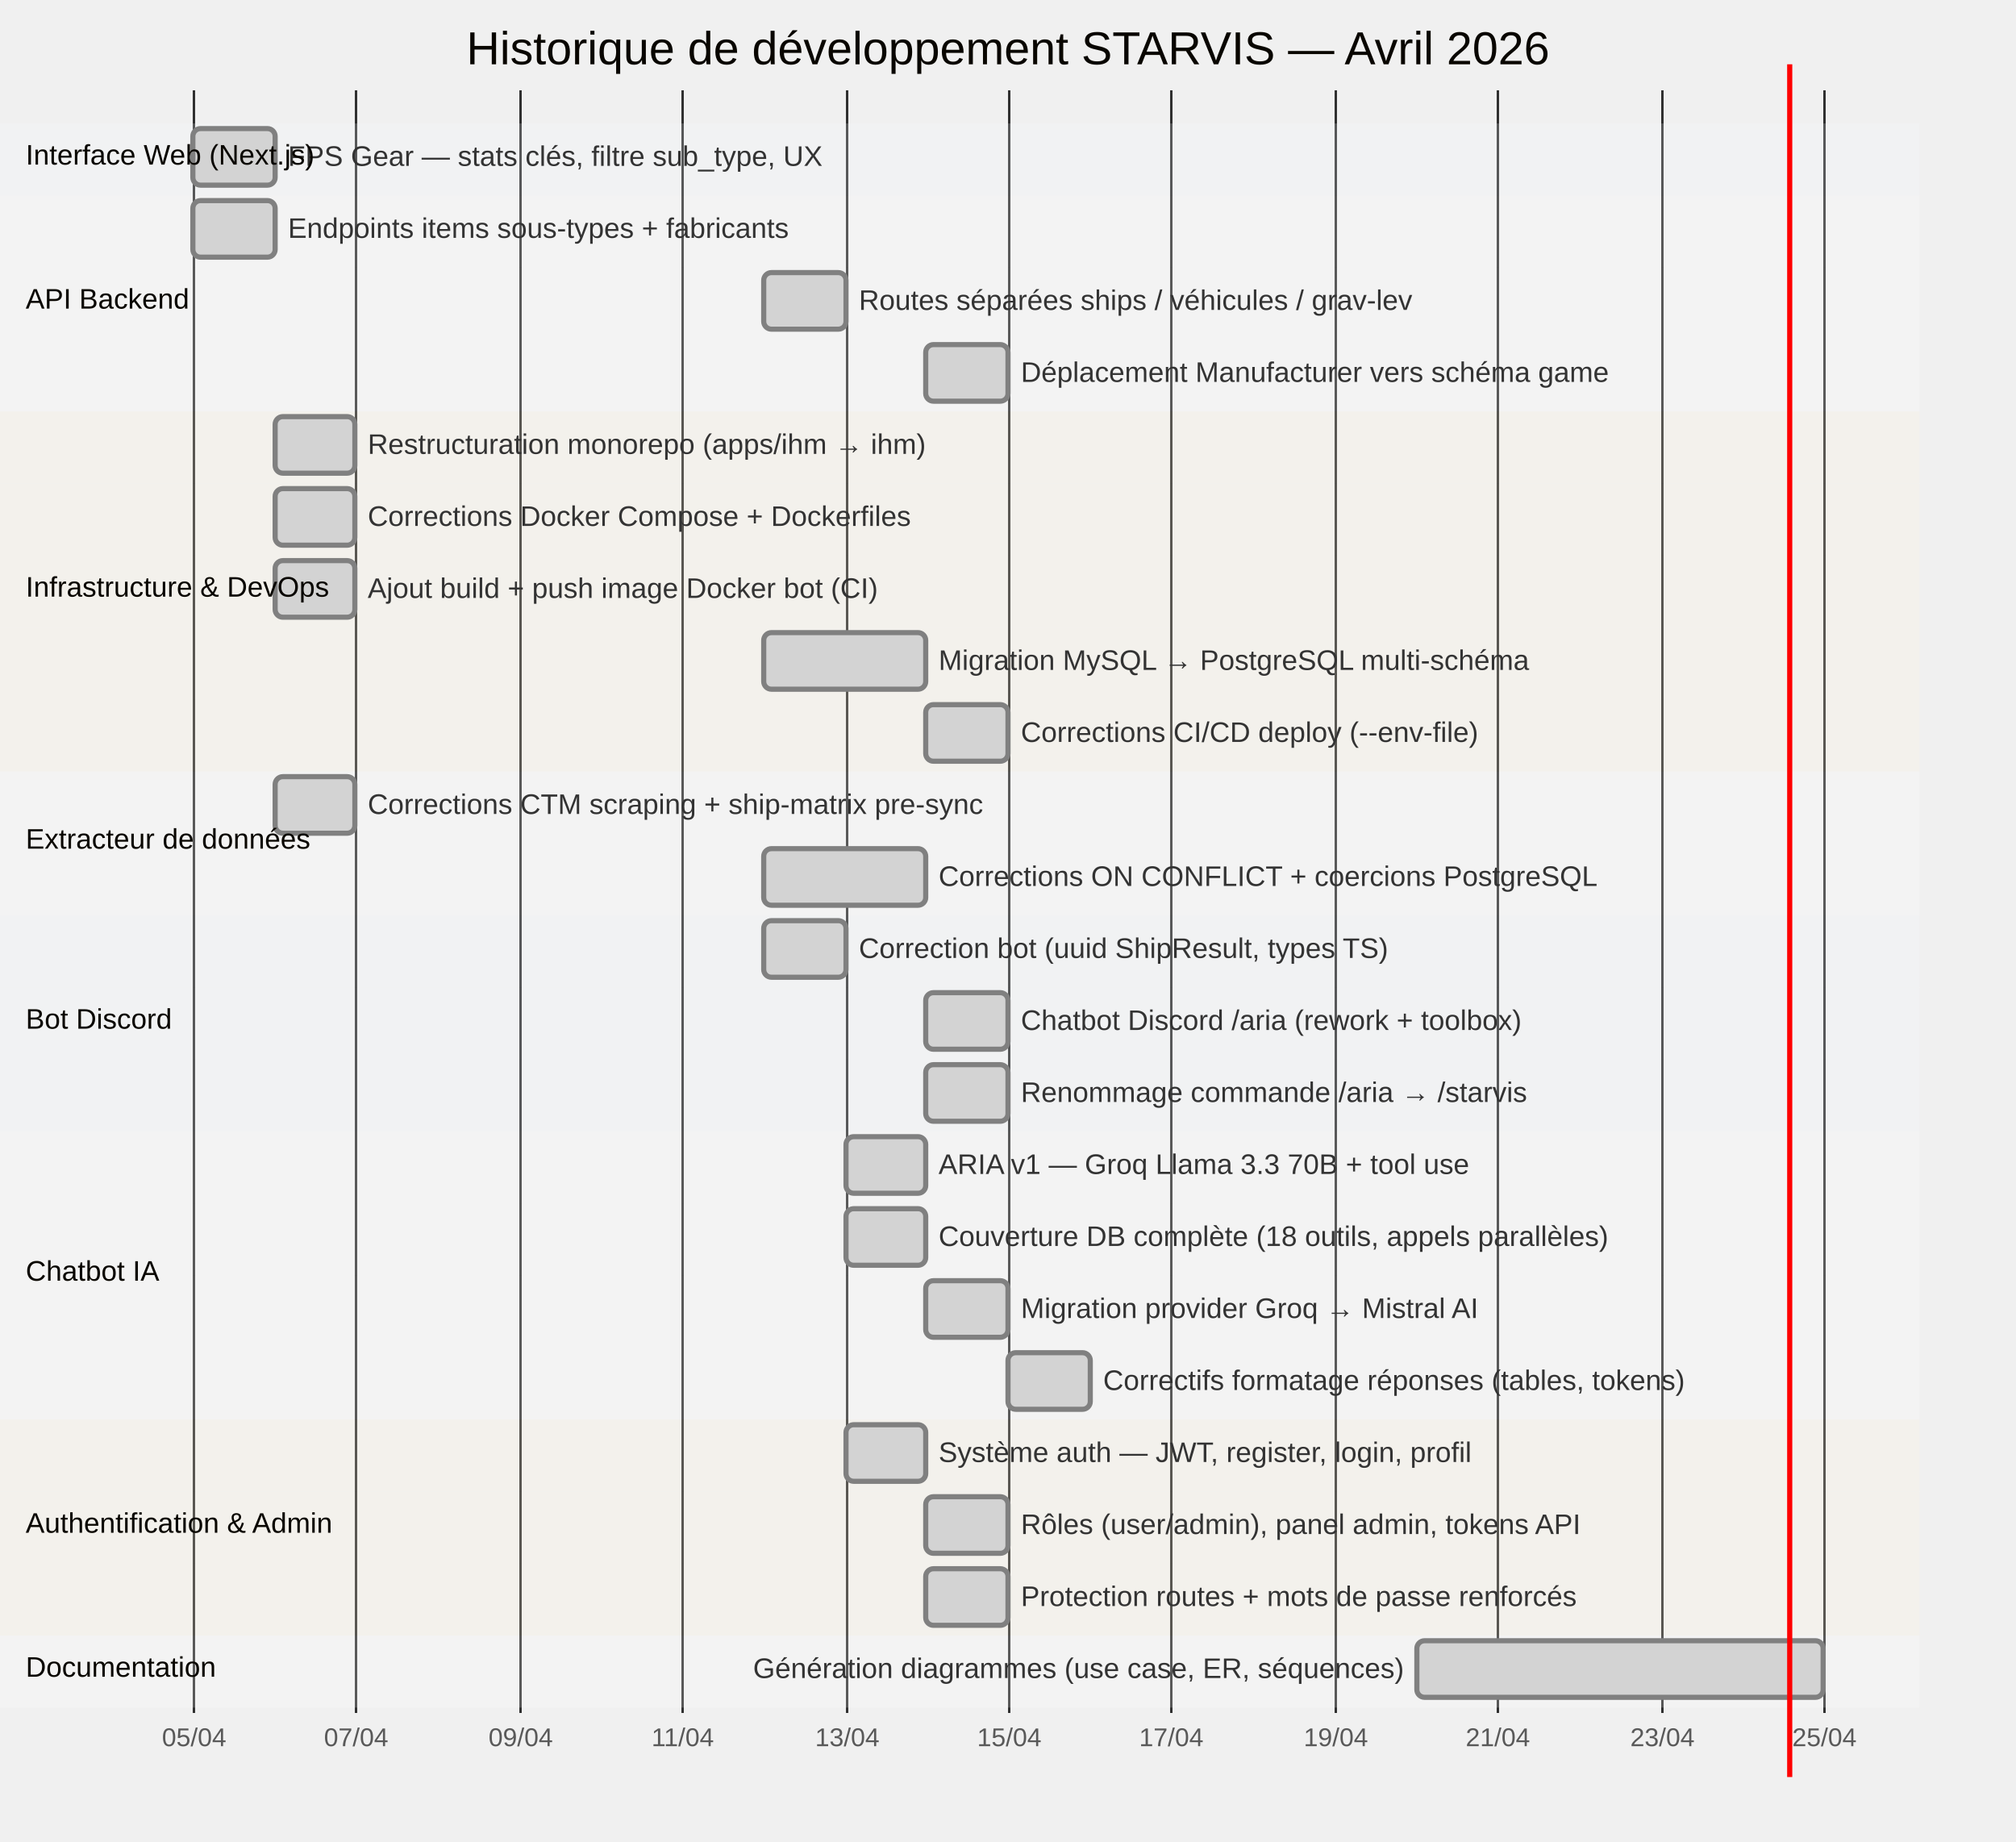
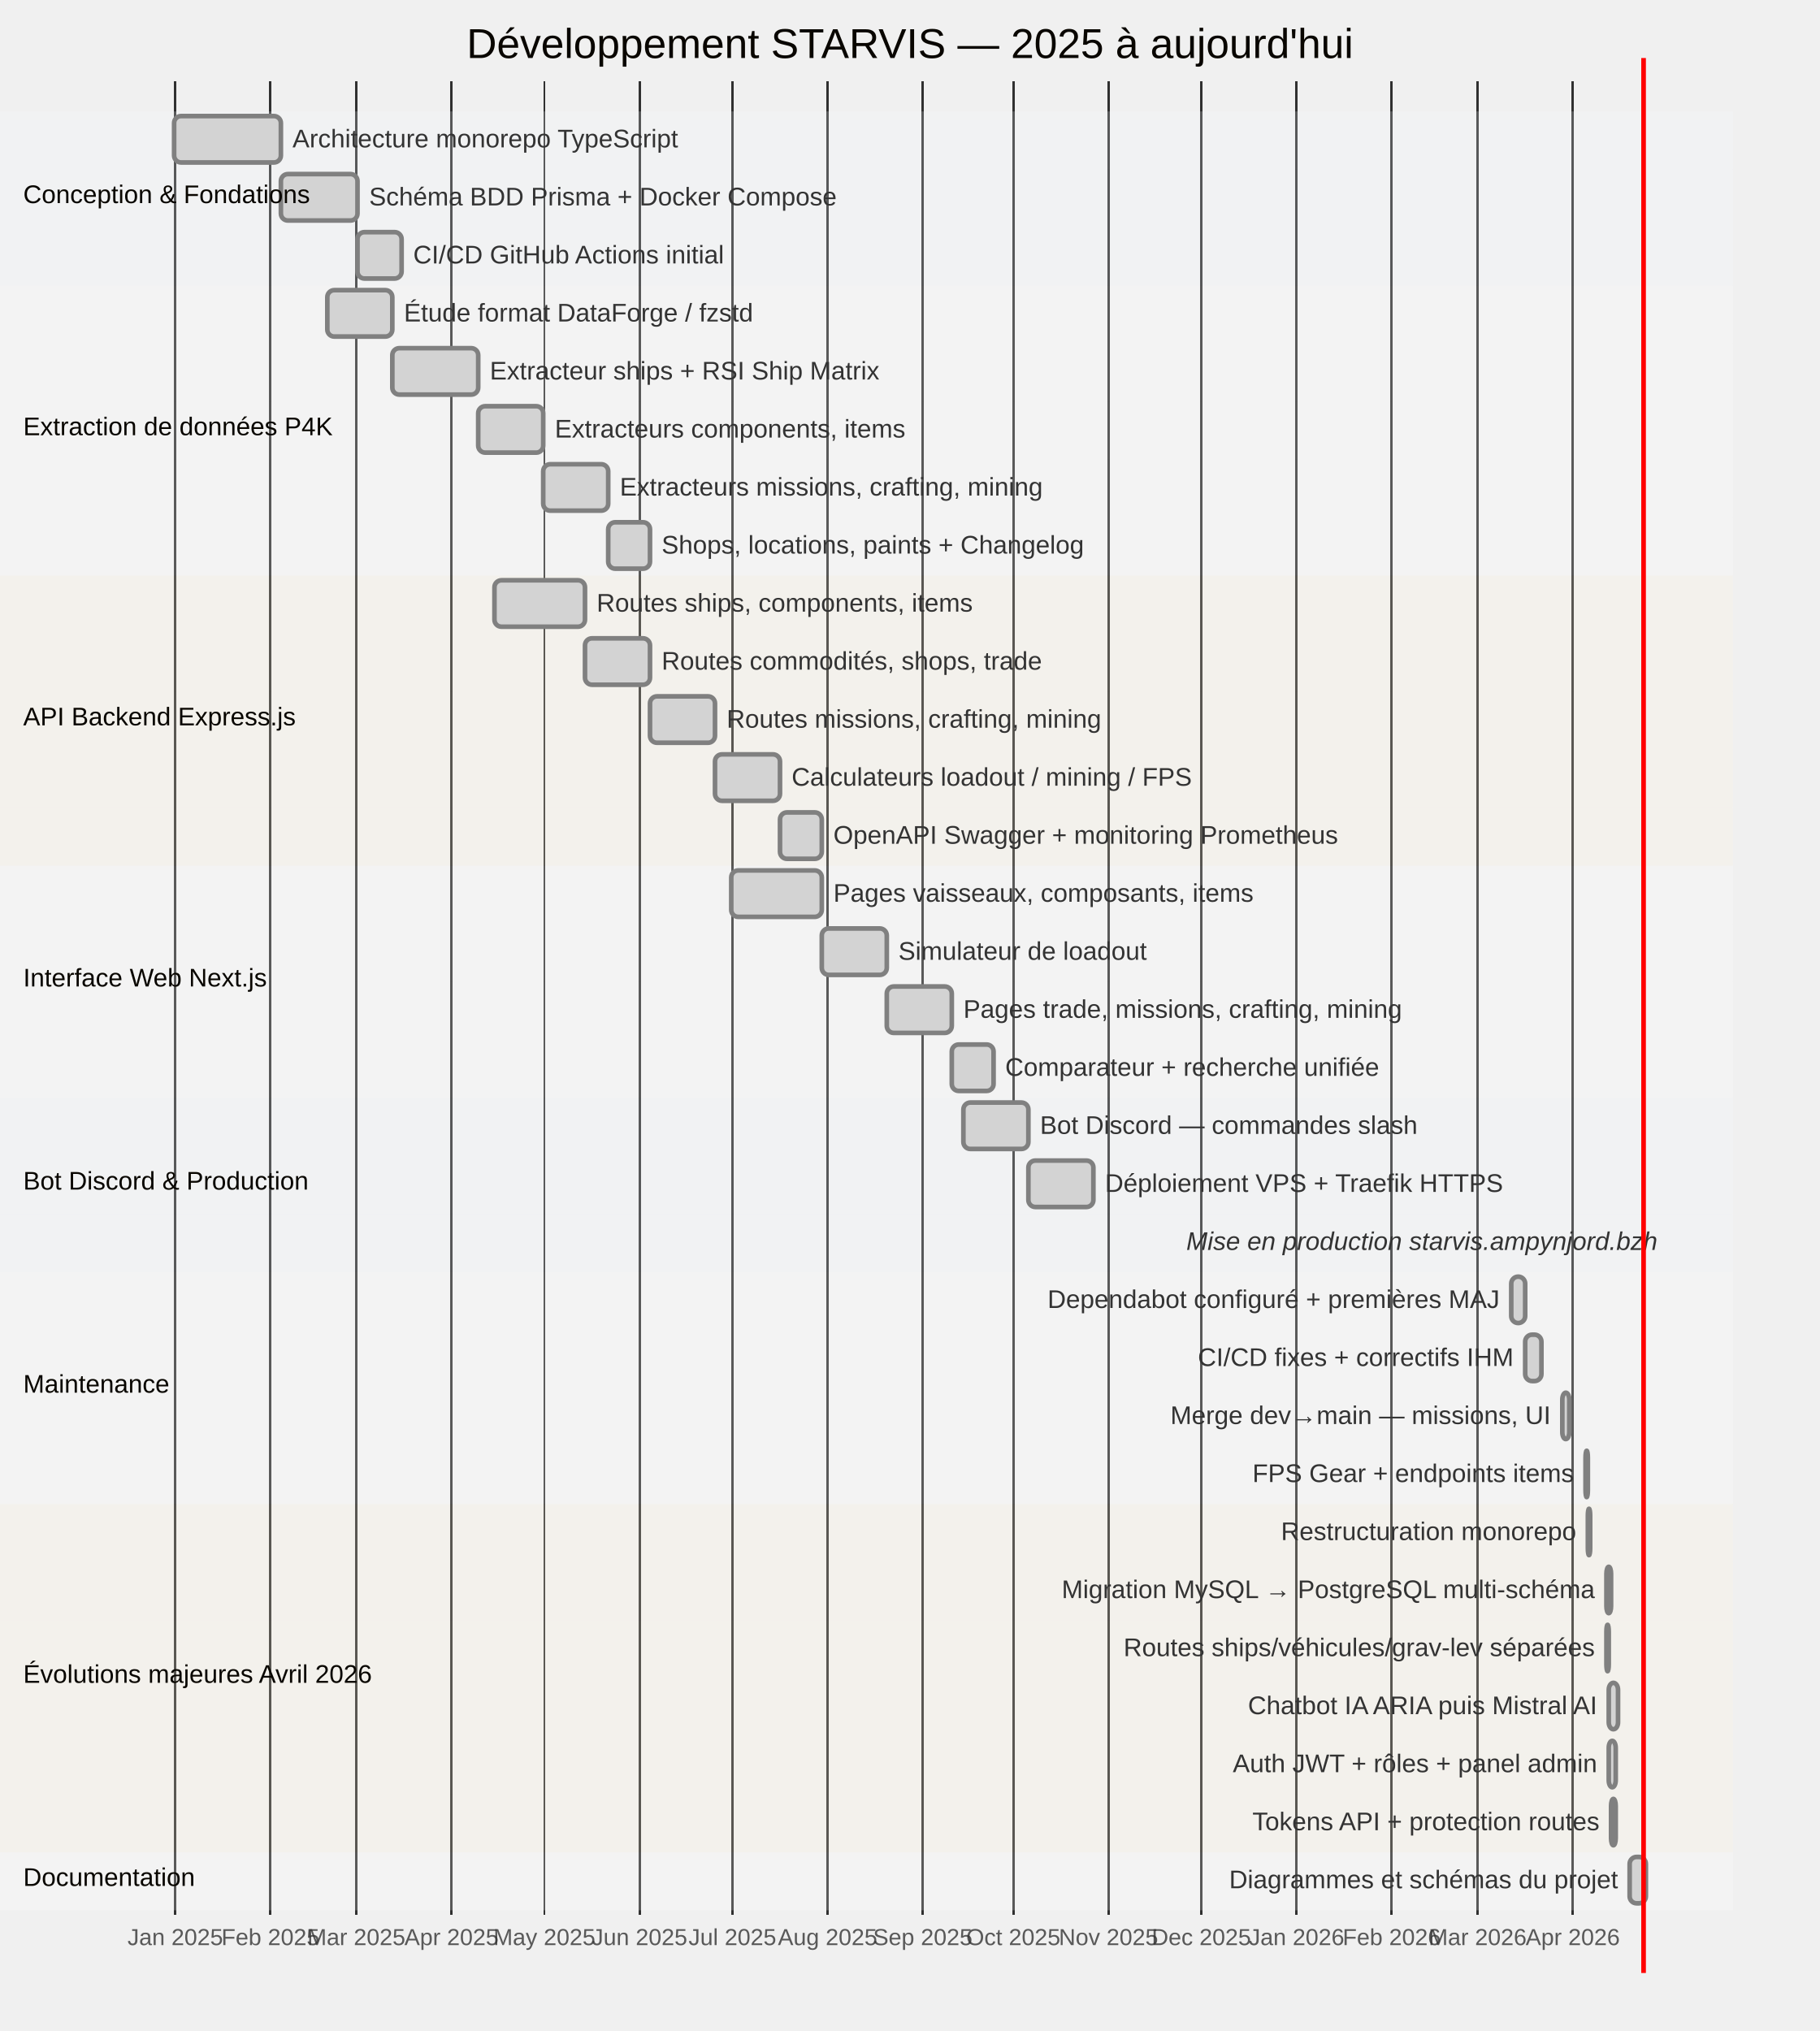
- <svg xmlns="http://www.w3.org/2000/svg" id="my-svg" width="100%" viewBox="0 0 784 716" style="max-width: 784px; background-color: rgb(255, 255, 255);" role="graphics-document document" aria-roledescription="gantt">
-   <style>#my-svg{font-family:Arial;font-size:13px;fill:#333;}@keyframes edge-animation-frame{from{stroke-dashoffset:0;}}@keyframes dash{to{stroke-dashoffset:0;}}#my-svg .edge-animation-slow{stroke-dasharray:9,5!important;stroke-dashoffset:900;animation:dash 50s linear infinite;stroke-linecap:round;}#my-svg .edge-animation-fast{stroke-dasharray:9,5!important;stroke-dashoffset:900;animation:dash 20s linear infinite;stroke-linecap:round;}#my-svg .error-icon{fill:hsl(220.588, 100%, 98.333%);}#my-svg .error-text{fill:rgb(8.5, 5.75, 0);stroke:rgb(8.5, 5.75, 0);}#my-svg .edge-thickness-normal{stroke-width:1px;}#my-svg .edge-thickness-thick{stroke-width:3.5px;}#my-svg .edge-pattern-solid{stroke-dasharray:0;}#my-svg .edge-thickness-invisible{stroke-width:0;fill:none;}#my-svg .edge-pattern-dashed{stroke-dasharray:3;}#my-svg .edge-pattern-dotted{stroke-dasharray:2;}#my-svg .marker{fill:#000000;stroke:#000000;}#my-svg .marker.cross{stroke:#000000;}#my-svg svg{font-family:Arial;font-size:13px;}#my-svg p{margin:0;}#my-svg .mermaid-main-font{font-family:Arial;}#my-svg .exclude-range{fill:#eeeeee;}#my-svg .section{stroke:none;opacity:0.2;}#my-svg .section0{fill:hsl(220.588, 100%, 98.333%);}#my-svg .section2{fill:#fff4dd;}#my-svg .section1,#my-svg .section3{fill:white;opacity:0.2;}#my-svg .sectionTitle0{fill:rgb(8.5, 5.75, 0);}#my-svg .sectionTitle1{fill:rgb(8.5, 5.75, 0);}#my-svg .sectionTitle2{fill:rgb(8.5, 5.75, 0);}#my-svg .sectionTitle3{fill:rgb(8.5, 5.75, 0);}#my-svg .sectionTitle{text-anchor:start;font-family:Arial;}#my-svg .grid .tick{stroke:lightgrey;opacity:0.8;shape-rendering:crispEdges;}#my-svg .grid .tick text{font-family:Arial;fill:#333;}#my-svg .grid path{stroke-width:0;}#my-svg .today{fill:none;stroke:red;stroke-width:2px;}#my-svg .task{stroke-width:2;}#my-svg .taskText{text-anchor:middle;font-family:Arial;}#my-svg .taskTextOutsideRight{fill:#333;text-anchor:start;font-family:Arial;}#my-svg .taskTextOutsideLeft{fill:#333;text-anchor:end;}#my-svg .task.clickable{cursor:pointer;}#my-svg .taskText.clickable{cursor:pointer;fill:#003163!important;font-weight:bold;}#my-svg .taskTextOutsideLeft.clickable{cursor:pointer;fill:#003163!important;font-weight:bold;}#my-svg .taskTextOutsideRight.clickable{cursor:pointer;fill:#003163!important;font-weight:bold;}#my-svg .taskText0,#my-svg .taskText1,#my-svg .taskText2,#my-svg .taskText3{fill:#333;}#my-svg .task0,#my-svg .task1,#my-svg .task2,#my-svg .task3{fill:#fff4dd;stroke:hsl(40.588, 60%, 83.333%);}#my-svg .taskTextOutside0,#my-svg .taskTextOutside2{fill:#333;}#my-svg .taskTextOutside1,#my-svg .taskTextOutside3{fill:#333;}#my-svg .active0,#my-svg .active1,#my-svg .active2,#my-svg .active3{fill:hsl(40.588, 100%, 100%);stroke:#fff4dd;}#my-svg .activeText0,#my-svg .activeText1,#my-svg .activeText2,#my-svg .activeText3{fill:#333!important;}#my-svg .done0,#my-svg .done1,#my-svg .done2,#my-svg .done3{stroke:grey;fill:lightgrey;stroke-width:2;}#my-svg .doneText0,#my-svg .doneText1,#my-svg .doneText2,#my-svg .doneText3{fill:#333!important;}#my-svg .doneText0.taskTextOutsideLeft,#my-svg .doneText0.taskTextOutsideRight,#my-svg .doneText1.taskTextOutsideLeft,#my-svg .doneText1.taskTextOutsideRight,#my-svg .doneText2.taskTextOutsideLeft,#my-svg .doneText2.taskTextOutsideRight,#my-svg .doneText3.taskTextOutsideLeft,#my-svg .doneText3.taskTextOutsideRight{fill:#333!important;}#my-svg .crit0,#my-svg .crit1,#my-svg .crit2,#my-svg .crit3{stroke:#ff8888;fill:red;stroke-width:2;}#my-svg .activeCrit0,#my-svg .activeCrit1,#my-svg .activeCrit2,#my-svg .activeCrit3{stroke:#ff8888;fill:hsl(40.588, 100%, 100%);stroke-width:2;}#my-svg .doneCrit0,#my-svg .doneCrit1,#my-svg .doneCrit2,#my-svg .doneCrit3{stroke:#ff8888;fill:lightgrey;stroke-width:2;cursor:pointer;shape-rendering:crispEdges;}#my-svg .milestone{transform:rotate(45deg) scale(0.8,0.8);}#my-svg .milestoneText{font-style:italic;}#my-svg .doneCritText0,#my-svg .doneCritText1,#my-svg .doneCritText2,#my-svg .doneCritText3{fill:#333!important;}#my-svg .doneCritText0.taskTextOutsideLeft,#my-svg .doneCritText0.taskTextOutsideRight,#my-svg .doneCritText1.taskTextOutsideLeft,#my-svg .doneCritText1.taskTextOutsideRight,#my-svg .doneCritText2.taskTextOutsideLeft,#my-svg .doneCritText2.taskTextOutsideRight,#my-svg .doneCritText3.taskTextOutsideLeft,#my-svg .doneCritText3.taskTextOutsideRight{fill:#333!important;}#my-svg .vert{stroke:navy;}#my-svg .vertText{font-size:15px;text-anchor:middle;fill:navy!important;}#my-svg .activeCritText0,#my-svg .activeCritText1,#my-svg .activeCritText2,#my-svg .activeCritText3{fill:#333!important;}#my-svg .titleText{text-anchor:middle;font-size:18px;fill:rgb(8.5, 5.75, 0);font-family:Arial;}#my-svg .node .neo-node{stroke:hsl(40.588, 60%, 83.333%);}#my-svg [data-look="neo"].node rect,#my-svg [data-look="neo"].cluster rect,#my-svg [data-look="neo"].node polygon{stroke:url(#my-svg-gradient);filter:drop-shadow( 1px 2px 2px rgba(185,185,185,1));}#my-svg [data-look="neo"].node path{stroke:url(#my-svg-gradient);stroke-width:1px;}#my-svg [data-look="neo"].node .outer-path{filter:drop-shadow( 1px 2px 2px rgba(185,185,185,1));}#my-svg [data-look="neo"].node .neo-line path{stroke:hsl(40.588, 60%, 83.333%);filter:none;}#my-svg [data-look="neo"].node circle{stroke:url(#my-svg-gradient);filter:drop-shadow( 1px 2px 2px rgba(185,185,185,1));}#my-svg [data-look="neo"].node circle .state-start{fill:#000000;}#my-svg [data-look="neo"].icon-shape .icon{fill:url(#my-svg-gradient);filter:drop-shadow( 1px 2px 2px rgba(185,185,185,1));}#my-svg [data-look="neo"].icon-shape .icon-neo path{stroke:url(#my-svg-gradient);filter:drop-shadow( 1px 2px 2px rgba(185,185,185,1));}#my-svg :root{--mermaid-font-family:"trebuchet ms",verdana,arial,sans-serif;}</style>
+ <svg xmlns="http://www.w3.org/2000/svg" id="my-svg" width="100%" viewBox="0 0 784 875" style="max-width: 784px; background-color: rgb(255, 255, 255);" role="graphics-document document" aria-roledescription="gantt">
+   <style>#my-svg{font-family:Arial;font-size:12px;fill:#333;}@keyframes edge-animation-frame{from{stroke-dashoffset:0;}}@keyframes dash{to{stroke-dashoffset:0;}}#my-svg .edge-animation-slow{stroke-dasharray:9,5!important;stroke-dashoffset:900;animation:dash 50s linear infinite;stroke-linecap:round;}#my-svg .edge-animation-fast{stroke-dasharray:9,5!important;stroke-dashoffset:900;animation:dash 20s linear infinite;stroke-linecap:round;}#my-svg .error-icon{fill:hsl(220.588, 100%, 98.333%);}#my-svg .error-text{fill:rgb(8.5, 5.75, 0);stroke:rgb(8.5, 5.75, 0);}#my-svg .edge-thickness-normal{stroke-width:1px;}#my-svg .edge-thickness-thick{stroke-width:3.5px;}#my-svg .edge-pattern-solid{stroke-dasharray:0;}#my-svg .edge-thickness-invisible{stroke-width:0;fill:none;}#my-svg .edge-pattern-dashed{stroke-dasharray:3;}#my-svg .edge-pattern-dotted{stroke-dasharray:2;}#my-svg .marker{fill:#000000;stroke:#000000;}#my-svg .marker.cross{stroke:#000000;}#my-svg svg{font-family:Arial;font-size:12px;}#my-svg p{margin:0;}#my-svg .mermaid-main-font{font-family:Arial;}#my-svg .exclude-range{fill:#eeeeee;}#my-svg .section{stroke:none;opacity:0.2;}#my-svg .section0{fill:hsl(220.588, 100%, 98.333%);}#my-svg .section2{fill:#fff4dd;}#my-svg .section1,#my-svg .section3{fill:white;opacity:0.2;}#my-svg .sectionTitle0{fill:rgb(8.5, 5.75, 0);}#my-svg .sectionTitle1{fill:rgb(8.5, 5.75, 0);}#my-svg .sectionTitle2{fill:rgb(8.5, 5.75, 0);}#my-svg .sectionTitle3{fill:rgb(8.5, 5.75, 0);}#my-svg .sectionTitle{text-anchor:start;font-family:Arial;}#my-svg .grid .tick{stroke:lightgrey;opacity:0.8;shape-rendering:crispEdges;}#my-svg .grid .tick text{font-family:Arial;fill:#333;}#my-svg .grid path{stroke-width:0;}#my-svg .today{fill:none;stroke:red;stroke-width:2px;}#my-svg .task{stroke-width:2;}#my-svg .taskText{text-anchor:middle;font-family:Arial;}#my-svg .taskTextOutsideRight{fill:#333;text-anchor:start;font-family:Arial;}#my-svg .taskTextOutsideLeft{fill:#333;text-anchor:end;}#my-svg .task.clickable{cursor:pointer;}#my-svg .taskText.clickable{cursor:pointer;fill:#003163!important;font-weight:bold;}#my-svg .taskTextOutsideLeft.clickable{cursor:pointer;fill:#003163!important;font-weight:bold;}#my-svg .taskTextOutsideRight.clickable{cursor:pointer;fill:#003163!important;font-weight:bold;}#my-svg .taskText0,#my-svg .taskText1,#my-svg .taskText2,#my-svg .taskText3{fill:#333;}#my-svg .task0,#my-svg .task1,#my-svg .task2,#my-svg .task3{fill:#fff4dd;stroke:hsl(40.588, 60%, 83.333%);}#my-svg .taskTextOutside0,#my-svg .taskTextOutside2{fill:#333;}#my-svg .taskTextOutside1,#my-svg .taskTextOutside3{fill:#333;}#my-svg .active0,#my-svg .active1,#my-svg .active2,#my-svg .active3{fill:hsl(40.588, 100%, 100%);stroke:#fff4dd;}#my-svg .activeText0,#my-svg .activeText1,#my-svg .activeText2,#my-svg .activeText3{fill:#333!important;}#my-svg .done0,#my-svg .done1,#my-svg .done2,#my-svg .done3{stroke:grey;fill:lightgrey;stroke-width:2;}#my-svg .doneText0,#my-svg .doneText1,#my-svg .doneText2,#my-svg .doneText3{fill:#333!important;}#my-svg .doneText0.taskTextOutsideLeft,#my-svg .doneText0.taskTextOutsideRight,#my-svg .doneText1.taskTextOutsideLeft,#my-svg .doneText1.taskTextOutsideRight,#my-svg .doneText2.taskTextOutsideLeft,#my-svg .doneText2.taskTextOutsideRight,#my-svg .doneText3.taskTextOutsideLeft,#my-svg .doneText3.taskTextOutsideRight{fill:#333!important;}#my-svg .crit0,#my-svg .crit1,#my-svg .crit2,#my-svg .crit3{stroke:#ff8888;fill:red;stroke-width:2;}#my-svg .activeCrit0,#my-svg .activeCrit1,#my-svg .activeCrit2,#my-svg .activeCrit3{stroke:#ff8888;fill:hsl(40.588, 100%, 100%);stroke-width:2;}#my-svg .doneCrit0,#my-svg .doneCrit1,#my-svg .doneCrit2,#my-svg .doneCrit3{stroke:#ff8888;fill:lightgrey;stroke-width:2;cursor:pointer;shape-rendering:crispEdges;}#my-svg .milestone{transform:rotate(45deg) scale(0.8,0.8);}#my-svg .milestoneText{font-style:italic;}#my-svg .doneCritText0,#my-svg .doneCritText1,#my-svg .doneCritText2,#my-svg .doneCritText3{fill:#333!important;}#my-svg .doneCritText0.taskTextOutsideLeft,#my-svg .doneCritText0.taskTextOutsideRight,#my-svg .doneCritText1.taskTextOutsideLeft,#my-svg .doneCritText1.taskTextOutsideRight,#my-svg .doneCritText2.taskTextOutsideLeft,#my-svg .doneCritText2.taskTextOutsideRight,#my-svg .doneCritText3.taskTextOutsideLeft,#my-svg .doneCritText3.taskTextOutsideRight{fill:#333!important;}#my-svg .vert{stroke:navy;}#my-svg .vertText{font-size:15px;text-anchor:middle;fill:navy!important;}#my-svg .activeCritText0,#my-svg .activeCritText1,#my-svg .activeCritText2,#my-svg .activeCritText3{fill:#333!important;}#my-svg .titleText{text-anchor:middle;font-size:18px;fill:rgb(8.5, 5.75, 0);font-family:Arial;}#my-svg .node .neo-node{stroke:hsl(40.588, 60%, 83.333%);}#my-svg [data-look="neo"].node rect,#my-svg [data-look="neo"].cluster rect,#my-svg [data-look="neo"].node polygon{stroke:url(#my-svg-gradient);filter:drop-shadow( 1px 2px 2px rgba(185,185,185,1));}#my-svg [data-look="neo"].node path{stroke:url(#my-svg-gradient);stroke-width:1px;}#my-svg [data-look="neo"].node .outer-path{filter:drop-shadow( 1px 2px 2px rgba(185,185,185,1));}#my-svg [data-look="neo"].node .neo-line path{stroke:hsl(40.588, 60%, 83.333%);filter:none;}#my-svg [data-look="neo"].node circle{stroke:url(#my-svg-gradient);filter:drop-shadow( 1px 2px 2px rgba(185,185,185,1));}#my-svg [data-look="neo"].node circle .state-start{fill:#000000;}#my-svg [data-look="neo"].icon-shape .icon{fill:url(#my-svg-gradient);filter:drop-shadow( 1px 2px 2px rgba(185,185,185,1));}#my-svg [data-look="neo"].icon-shape .icon-neo path{stroke:url(#my-svg-gradient);filter:drop-shadow( 1px 2px 2px rgba(185,185,185,1));}#my-svg :root{--mermaid-font-family:"trebuchet ms",verdana,arial,sans-serif;}</style>
  <g />
-   <g class="grid" transform="translate(75, 666)" fill="none" font-size="10" font-family="sans-serif" text-anchor="middle">
-     <path class="domain" stroke="currentColor" d="M0.5,-631V0.5H634.5V-631" />
+   <g class="grid" transform="translate(75, 825)" fill="none" font-size="10" font-family="sans-serif" text-anchor="middle">
+     <path class="domain" stroke="currentColor" d="M0.5,-790V0.5H634.5V-790" />
    <g class="tick" opacity="1" transform="translate(0.5,0)">
-       <line stroke="currentColor" y2="-631" />
-       <text fill="#000" y="3" dy="1em" stroke="none" font-size="10" style="text-anchor: middle;"> 05/04</text>
+       <line stroke="currentColor" y2="-790" />
+       <text fill="#000" y="3" dy="1em" stroke="none" font-size="10" style="text-anchor: middle;"> Jan 2025</text>
    </g>
-     <g class="tick" opacity="1" transform="translate(63.5,0)">
-       <line stroke="currentColor" y2="-631" />
-       <text fill="#000" y="3" dy="1em" stroke="none" font-size="10" style="text-anchor: middle;"> 07/04</text>
+     <g class="tick" opacity="1" transform="translate(41.5,0)">
+       <line stroke="currentColor" y2="-790" />
+       <text fill="#000" y="3" dy="1em" stroke="none" font-size="10" style="text-anchor: middle;"> Feb 2025</text>
    </g>
-     <g class="tick" opacity="1" transform="translate(127.5,0)">
-       <line stroke="currentColor" y2="-631" />
-       <text fill="#000" y="3" dy="1em" stroke="none" font-size="10" style="text-anchor: middle;"> 09/04</text>
+     <g class="tick" opacity="1" transform="translate(78.5,0)">
+       <line stroke="currentColor" y2="-790" />
+       <text fill="#000" y="3" dy="1em" stroke="none" font-size="10" style="text-anchor: middle;"> Mar 2025</text>
    </g>
-     <g class="tick" opacity="1" transform="translate(190.5,0)">
-       <line stroke="currentColor" y2="-631" />
-       <text fill="#000" y="3" dy="1em" stroke="none" font-size="10" style="text-anchor: middle;"> 11/04</text>
+     <g class="tick" opacity="1" transform="translate(119.5,0)">
+       <line stroke="currentColor" y2="-790" />
+       <text fill="#000" y="3" dy="1em" stroke="none" font-size="10" style="text-anchor: middle;"> Apr 2025</text>
    </g>
-     <g class="tick" opacity="1" transform="translate(254.5,0)">
-       <line stroke="currentColor" y2="-631" />
-       <text fill="#000" y="3" dy="1em" stroke="none" font-size="10" style="text-anchor: middle;"> 13/04</text>
+     <g class="tick" opacity="1" transform="translate(159.5,0)">
+       <line stroke="currentColor" y2="-790" />
+       <text fill="#000" y="3" dy="1em" stroke="none" font-size="10" style="text-anchor: middle;"> May 2025</text>
    </g>
-     <g class="tick" opacity="1" transform="translate(317.5,0)">
-       <line stroke="currentColor" y2="-631" />
-       <text fill="#000" y="3" dy="1em" stroke="none" font-size="10" style="text-anchor: middle;"> 15/04</text>
+     <g class="tick" opacity="1" transform="translate(200.5,0)">
+       <line stroke="currentColor" y2="-790" />
+       <text fill="#000" y="3" dy="1em" stroke="none" font-size="10" style="text-anchor: middle;"> Jun 2025</text>
    </g>
-     <g class="tick" opacity="1" transform="translate(380.5,0)">
-       <line stroke="currentColor" y2="-631" />
-       <text fill="#000" y="3" dy="1em" stroke="none" font-size="10" style="text-anchor: middle;"> 17/04</text>
+     <g class="tick" opacity="1" transform="translate(240.5,0)">
+       <line stroke="currentColor" y2="-790" />
+       <text fill="#000" y="3" dy="1em" stroke="none" font-size="10" style="text-anchor: middle;"> Jul 2025</text>
    </g>
-     <g class="tick" opacity="1" transform="translate(444.5,0)">
-       <line stroke="currentColor" y2="-631" />
-       <text fill="#000" y="3" dy="1em" stroke="none" font-size="10" style="text-anchor: middle;"> 19/04</text>
+     <g class="tick" opacity="1" transform="translate(281.5,0)">
+       <line stroke="currentColor" y2="-790" />
+       <text fill="#000" y="3" dy="1em" stroke="none" font-size="10" style="text-anchor: middle;"> Aug 2025</text>
    </g>
-     <g class="tick" opacity="1" transform="translate(507.5,0)">
-       <line stroke="currentColor" y2="-631" />
-       <text fill="#000" y="3" dy="1em" stroke="none" font-size="10" style="text-anchor: middle;"> 21/04</text>
+     <g class="tick" opacity="1" transform="translate(322.5,0)">
+       <line stroke="currentColor" y2="-790" />
+       <text fill="#000" y="3" dy="1em" stroke="none" font-size="10" style="text-anchor: middle;"> Sep 2025</text>
    </g>
-     <g class="tick" opacity="1" transform="translate(571.5,0)">
-       <line stroke="currentColor" y2="-631" />
-       <text fill="#000" y="3" dy="1em" stroke="none" font-size="10" style="text-anchor: middle;"> 23/04</text>
+     <g class="tick" opacity="1" transform="translate(361.5,0)">
+       <line stroke="currentColor" y2="-790" />
+       <text fill="#000" y="3" dy="1em" stroke="none" font-size="10" style="text-anchor: middle;"> Oct 2025</text>
    </g>
-     <g class="tick" opacity="1" transform="translate(634.5,0)">
-       <line stroke="currentColor" y2="-631" />
-       <text fill="#000" y="3" dy="1em" stroke="none" font-size="10" style="text-anchor: middle;"> 25/04</text>
+     <g class="tick" opacity="1" transform="translate(402.5,0)">
+       <line stroke="currentColor" y2="-790" />
+       <text fill="#000" y="3" dy="1em" stroke="none" font-size="10" style="text-anchor: middle;"> Nov 2025</text>
+     </g>
+     <g class="tick" opacity="1" transform="translate(442.5,0)">
+       <line stroke="currentColor" y2="-790" />
+       <text fill="#000" y="3" dy="1em" stroke="none" font-size="10" style="text-anchor: middle;"> Dec 2025</text>
+     </g>
+     <g class="tick" opacity="1" transform="translate(483.5,0)">
+       <line stroke="currentColor" y2="-790" />
+       <text fill="#000" y="3" dy="1em" stroke="none" font-size="10" style="text-anchor: middle;"> Jan 2026</text>
+     </g>
+     <g class="tick" opacity="1" transform="translate(524.5,0)">
+       <line stroke="currentColor" y2="-790" />
+       <text fill="#000" y="3" dy="1em" stroke="none" font-size="10" style="text-anchor: middle;"> Feb 2026</text>
+     </g>
+     <g class="tick" opacity="1" transform="translate(561.5,0)">
+       <line stroke="currentColor" y2="-790" />
+       <text fill="#000" y="3" dy="1em" stroke="none" font-size="10" style="text-anchor: middle;"> Mar 2026</text>
+     </g>
+     <g class="tick" opacity="1" transform="translate(602.5,0)">
+       <line stroke="currentColor" y2="-790" />
+       <text fill="#000" y="3" dy="1em" stroke="none" font-size="10" style="text-anchor: middle;"> Apr 2026</text>
    </g>
  </g>
  <g>
-     <rect x="0" y="48" width="746.5" height="28" class="section section0" />
-     <rect x="0" y="76" width="746.5" height="28" class="section section1" />
-     <rect x="0" y="160" width="746.5" height="28" class="section section2" />
-     <rect x="0" y="188" width="746.5" height="28" class="section section2" />
-     <rect x="0" y="216" width="746.5" height="28" class="section section2" />
-     <rect x="0" y="300" width="746.5" height="28" class="section section3" />
-     <rect x="0" y="104" width="746.5" height="28" class="section section1" />
-     <rect x="0" y="244" width="746.5" height="28" class="section section2" />
-     <rect x="0" y="328" width="746.5" height="28" class="section section3" />
-     <rect x="0" y="356" width="746.5" height="28" class="section section0" />
-     <rect x="0" y="440" width="746.5" height="28" class="section section1" />
-     <rect x="0" y="468" width="746.5" height="28" class="section section1" />
-     <rect x="0" y="552" width="746.5" height="28" class="section section2" />
-     <rect x="0" y="132" width="746.5" height="28" class="section section1" />
-     <rect x="0" y="272" width="746.5" height="28" class="section section2" />
-     <rect x="0" y="384" width="746.5" height="28" class="section section0" />
-     <rect x="0" y="412" width="746.5" height="28" class="section section0" />
-     <rect x="0" y="496" width="746.5" height="28" class="section section1" />
-     <rect x="0" y="580" width="746.5" height="28" class="section section2" />
-     <rect x="0" y="608" width="746.5" height="28" class="section section2" />
-     <rect x="0" y="524" width="746.5" height="28" class="section section1" />
-     <rect x="0" y="636" width="746.5" height="28" class="section section3" />
+     <rect x="0" y="48" width="746.5" height="25" class="section section0" />
+     <rect x="0" y="73" width="746.5" height="25" class="section section0" />
+     <rect x="0" y="123" width="746.5" height="25" class="section section1" />
+     <rect x="0" y="98" width="746.5" height="25" class="section section0" />
+     <rect x="0" y="148" width="746.5" height="25" class="section section1" />
+     <rect x="0" y="173" width="746.5" height="25" class="section section1" />
+     <rect x="0" y="248" width="746.5" height="25" class="section section2" />
+     <rect x="0" y="198" width="746.5" height="25" class="section section1" />
+     <rect x="0" y="273" width="746.5" height="25" class="section section2" />
+     <rect x="0" y="223" width="746.5" height="25" class="section section1" />
+     <rect x="0" y="298" width="746.5" height="25" class="section section2" />
+     <rect x="0" y="323" width="746.5" height="25" class="section section2" />
+     <rect x="0" y="373" width="746.5" height="25" class="section section3" />
+     <rect x="0" y="348" width="746.5" height="25" class="section section2" />
+     <rect x="0" y="398" width="746.5" height="25" class="section section3" />
+     <rect x="0" y="423" width="746.5" height="25" class="section section3" />
+     <rect x="0" y="448" width="746.5" height="25" class="section section3" />
+     <rect x="0" y="473" width="746.5" height="25" class="section section0" />
+     <rect x="0" y="498" width="746.5" height="25" class="section section0" />
+     <rect x="0" y="523" width="746.5" height="25" class="section section0" />
+     <rect x="0" y="548" width="746.5" height="25" class="section section1" />
+     <rect x="0" y="573" width="746.5" height="25" class="section section1" />
+     <rect x="0" y="598" width="746.5" height="25" class="section section1" />
+     <rect x="0" y="623" width="746.5" height="25" class="section section1" />
+     <rect x="0" y="648" width="746.5" height="25" class="section section2" />
+     <rect x="0" y="673" width="746.5" height="25" class="section section2" />
+     <rect x="0" y="698" width="746.5" height="25" class="section section2" />
+     <rect x="0" y="723" width="746.5" height="25" class="section section2" />
+     <rect x="0" y="748" width="746.5" height="25" class="section section2" />
+     <rect x="0" y="773" width="746.5" height="25" class="section section2" />
+     <rect x="0" y="798" width="746.5" height="25" class="section section3" />
  </g>
  <g>
-     <rect id="my-svg-ihm1" rx="3" ry="3" x="75" y="50" width="32" height="22" transform-origin="91px 61px" class="task done0" />
-     <rect id="my-svg-api1" rx="3" ry="3" x="75" y="78" width="32" height="22" transform-origin="91px 89px" class="task done1" />
-     <rect id="my-svg-inf1" rx="3" ry="3" x="107" y="162" width="31" height="22" transform-origin="122.5px 173px" class="task done2" />
-     <rect id="my-svg-inf2" rx="3" ry="3" x="107" y="190" width="31" height="22" transform-origin="122.5px 201px" class="task done2" />
-     <rect id="my-svg-inf3" rx="3" ry="3" x="107" y="218" width="31" height="22" transform-origin="122.5px 229px" class="task done2" />
-     <rect id="my-svg-ext1" rx="3" ry="3" x="107" y="302" width="31" height="22" transform-origin="122.5px 313px" class="task done3" />
-     <rect id="my-svg-api2" rx="3" ry="3" x="297" y="106" width="32" height="22" transform-origin="313px 117px" class="task done1" />
-     <rect id="my-svg-inf4" rx="3" ry="3" x="297" y="246" width="63" height="22" transform-origin="328.5px 257px" class="task done2" />
-     <rect id="my-svg-ext2" rx="3" ry="3" x="297" y="330" width="63" height="22" transform-origin="328.5px 341px" class="task done3" />
-     <rect id="my-svg-bot1" rx="3" ry="3" x="297" y="358" width="32" height="22" transform-origin="313px 369px" class="task done0" />
-     <rect id="my-svg-cha1" rx="3" ry="3" x="329" y="442" width="31" height="22" transform-origin="344.5px 453px" class="task done1" />
-     <rect id="my-svg-cha2" rx="3" ry="3" x="329" y="470" width="31" height="22" transform-origin="344.5px 481px" class="task done1" />
-     <rect id="my-svg-aut1" rx="3" ry="3" x="329" y="554" width="31" height="22" transform-origin="344.5px 565px" class="task done2" />
-     <rect id="my-svg-api3" rx="3" ry="3" x="360" y="134" width="32" height="22" transform-origin="376px 145px" class="task done1" />
-     <rect id="my-svg-inf5" rx="3" ry="3" x="360" y="274" width="32" height="22" transform-origin="376px 285px" class="task done2" />
-     <rect id="my-svg-bot2" rx="3" ry="3" x="360" y="386" width="32" height="22" transform-origin="376px 397px" class="task done0" />
-     <rect id="my-svg-bot3" rx="3" ry="3" x="360" y="414" width="32" height="22" transform-origin="376px 425px" class="task done0" />
-     <rect id="my-svg-cha3" rx="3" ry="3" x="360" y="498" width="32" height="22" transform-origin="376px 509px" class="task done1" />
-     <rect id="my-svg-aut2" rx="3" ry="3" x="360" y="582" width="32" height="22" transform-origin="376px 593px" class="task done2" />
-     <rect id="my-svg-aut3" rx="3" ry="3" x="360" y="610" width="32" height="22" transform-origin="376px 621px" class="task done2" />
-     <rect id="my-svg-cha4" rx="3" ry="3" x="392" y="526" width="32" height="22" transform-origin="408px 537px" class="task done1" />
-     <rect id="my-svg-doc1" rx="3" ry="3" x="551" y="638" width="158" height="22" transform-origin="630px 649px" class="task done3" />
-     <text id="my-svg-ihm1-text" font-size="11" x="112" y="64.5" class="taskTextOutsideRight taskTextOutside0  doneText0 width-208.513671875">FPS Gear — stats clés, filtre sub_type, UX          </text>
-     <text id="my-svg-api1-text" font-size="11" x="112" y="92.5" class="taskTextOutsideRight taskTextOutside1  doneText1 width-195.234375">Endpoints items sous-types + fabricants              </text>
-     <text id="my-svg-inf1-text" font-size="11" x="143" y="176.5" class="taskTextOutsideRight taskTextOutside2  doneText2 width-217.03125">Restructuration monorepo (apps/ihm → ihm)            </text>
-     <text id="my-svg-inf2-text" font-size="11" x="143" y="204.5" class="taskTextOutsideRight taskTextOutside2  doneText2 width-211.712890625">Corrections Docker Compose + Dockerfiles             </text>
-     <text id="my-svg-inf3-text" font-size="11" x="143" y="232.5" class="taskTextOutsideRight taskTextOutside2  doneText2 width-198.40625">Ajout build + push image Docker bot (CI)             </text>
-     <text id="my-svg-ext1-text" font-size="11" x="143" y="316.5" class="taskTextOutsideRight taskTextOutside3  doneText3 width-239.814453125">Corrections CTM scraping + ship-matrix pre-sync     </text>
-     <text id="my-svg-api2-text" font-size="11" x="334" y="120.5" class="taskTextOutsideRight taskTextOutside1  doneText1 width-215.71435546875">Routes séparées ships / véhicules / grav-lev        </text>
-     <text id="my-svg-inf4-text" font-size="11" x="365" y="260.5" class="taskTextOutsideRight taskTextOutside2  doneText2 width-230.52880859375">Migration MySQL → PostgreSQL multi-schéma            </text>
-     <text id="my-svg-ext2-text" font-size="11" x="365" y="344.5" class="taskTextOutsideRight taskTextOutside3  doneText3 width-256.25">Corrections ON CONFLICT + coercions PostgreSQL       </text>
-     <text id="my-svg-bot1-text" font-size="11" x="334" y="372.5" class="taskTextOutsideRight taskTextOutside0  doneText0 width-205.84375">Correction bot (uuid ShipResult, types TS)           </text>
-     <text id="my-svg-cha1-text" font-size="11" x="365" y="456.5" class="taskTextOutsideRight taskTextOutside1  doneText1 width-206.375">ARIA v1 — Groq Llama 3.3 70B + tool use             </text>
-     <text id="my-svg-cha2-text" font-size="11" x="365" y="484.5" class="taskTextOutsideRight taskTextOutside1  doneText1 width-260.46875">Couverture DB complète (18 outils, appels parallèles)</text>
-     <text id="my-svg-aut1-text" font-size="11" x="365" y="568.5" class="taskTextOutsideRight taskTextOutside2  doneText2 width-207.25">Système auth — JWT, register, login, profil          </text>
-     <text id="my-svg-api3-text" font-size="11" x="397" y="148.5" class="taskTextOutsideRight taskTextOutside1  doneText1 width-228.671875">Déplacement Manufacturer vers schéma game            </text>
-     <text id="my-svg-inf5-text" font-size="11" x="397" y="288.5" class="taskTextOutsideRight taskTextOutside2  doneText2 width-177.890625">Corrections CI/CD deploy (--env-file)                </text>
-     <text id="my-svg-bot2-text" font-size="11" x="397" y="400.5" class="taskTextOutsideRight taskTextOutside0  doneText0 width-194.71875">Chatbot Discord /aria (rework + toolbox)             </text>
-     <text id="my-svg-bot3-text" font-size="11" x="397" y="428.5" class="taskTextOutsideRight taskTextOutside0  doneText0 width-197.3505859375">Renommage commande /aria → /starvis                  </text>
-     <text id="my-svg-cha3-text" font-size="11" x="397" y="512.5" class="taskTextOutsideRight taskTextOutside1  doneText1 width-177.890625">Migration provider Groq → Mistral AI                 </text>
-     <text id="my-svg-aut2-text" font-size="11" x="397" y="596.5" class="taskTextOutsideRight taskTextOutside2  doneText2 width-217.671875">Rôles (user/admin), panel admin, tokens API          </text>
-     <text id="my-svg-aut3-text" font-size="11" x="397" y="624.5" class="taskTextOutsideRight taskTextOutside2  doneText2 width-216.63818359375">Protection routes + mots de passe renforcés          </text>
-     <text id="my-svg-cha4-text" font-size="11" x="429" y="540.5" class="taskTextOutsideRight taskTextOutside1  doneText1 width-226.21875">Correctifs formatage réponses (tables, tokens)       </text>
-     <text id="my-svg-doc1-text" font-size="11" x="546" y="652.5" class="taskTextOutsideLeft taskTextOutside3  doneText3">Génération diagrammes (use case, ER, séquences)      </text>
+     <rect id="my-svg-fnd1" rx="3" ry="3" x="75" y="50" width="46" height="20" transform-origin="98px 60px" class="task done0" />
+     <rect id="my-svg-fnd2" rx="3" ry="3" x="121" y="75" width="33" height="20" transform-origin="137.5px 85px" class="task done0" />
+     <rect id="my-svg-ext1" rx="3" ry="3" x="141" y="125" width="28" height="20" transform-origin="155px 135px" class="task done1" />
+     <rect id="my-svg-fnd3" rx="3" ry="3" x="154" y="100" width="19" height="20" transform-origin="163.5px 110px" class="task done0" />
+     <rect id="my-svg-ext2" rx="3" ry="3" x="169" y="150" width="37" height="20" transform-origin="187.5px 160px" class="task done1" />
+     <rect id="my-svg-ext3" rx="3" ry="3" x="206" y="175" width="28" height="20" transform-origin="220px 185px" class="task done1" />
+     <rect id="my-svg-api1" rx="3" ry="3" x="213" y="250" width="39" height="20" transform-origin="232.5px 260px" class="task done2" />
+     <rect id="my-svg-ext4" rx="3" ry="3" x="234" y="200" width="28" height="20" transform-origin="248px 210px" class="task done1" />
+     <rect id="my-svg-api2" rx="3" ry="3" x="252" y="275" width="28" height="20" transform-origin="266px 285px" class="task done2" />
+     <rect id="my-svg-ext5" rx="3" ry="3" x="262" y="225" width="18" height="20" transform-origin="271px 235px" class="task done1" />
+     <rect id="my-svg-api3" rx="3" ry="3" x="280" y="300" width="28" height="20" transform-origin="294px 310px" class="task done2" />
+     <rect id="my-svg-api4" rx="3" ry="3" x="308" y="325" width="28" height="20" transform-origin="322px 335px" class="task done2" />
+     <rect id="my-svg-ihm1" rx="3" ry="3" x="315" y="375" width="39" height="20" transform-origin="334.5px 385px" class="task done3" />
+     <rect id="my-svg-api5" rx="3" ry="3" x="336" y="350" width="18" height="20" transform-origin="345px 360px" class="task done2" />
+     <rect id="my-svg-ihm2" rx="3" ry="3" x="354" y="400" width="28" height="20" transform-origin="368px 410px" class="task done3" />
+     <rect id="my-svg-ihm3" rx="3" ry="3" x="382" y="425" width="28" height="20" transform-origin="396px 435px" class="task done3" />
+     <rect id="my-svg-ihm4" rx="3" ry="3" x="410" y="450" width="18" height="20" transform-origin="419px 460px" class="task done3" />
+     <rect id="my-svg-bot1" rx="3" ry="3" x="415" y="475" width="28" height="20" transform-origin="429px 485px" class="task done0" />
+     <rect id="my-svg-dep1" rx="3" ry="3" x="443" y="500" width="28" height="20" transform-origin="457px 510px" class="task done0" />
+     <rect id="my-svg-prod" rx="3" ry="3" x="486" y="525" width="20" height="20" transform-origin="496px 535px" class="task milestone  done0" />
+     <rect id="my-svg-mnt1" rx="3" ry="3" x="651" y="550" width="6" height="20" transform-origin="654px 560px" class="task done1" />
+     <rect id="my-svg-mnt2" rx="3" ry="3" x="657" y="575" width="7" height="20" transform-origin="660.5px 585px" class="task done1" />
+     <rect id="my-svg-mnt3" rx="3" ry="3" x="673" y="600" width="3" height="20" transform-origin="674.5px 610px" class="task done1" />
+     <rect id="my-svg-mnt4" rx="3" ry="3" x="683" y="625" width="1" height="20" transform-origin="683.5px 635px" class="task done1" />
+     <rect id="my-svg-ev1" rx="3" ry="3" x="684" y="650" width="1" height="20" transform-origin="684.5px 660px" class="task done2" />
+     <rect id="my-svg-ev2" rx="3" ry="3" x="692" y="675" width="2" height="20" transform-origin="693px 685px" class="task done2" />
+     <rect id="my-svg-ev3" rx="3" ry="3" x="692" y="700" width="1" height="20" transform-origin="692.5px 710px" class="task done2" />
+     <rect id="my-svg-ev4" rx="3" ry="3" x="693" y="725" width="4" height="20" transform-origin="695px 735px" class="task done2" />
+     <rect id="my-svg-ev5" rx="3" ry="3" x="693" y="750" width="3" height="20" transform-origin="694.5px 760px" class="task done2" />
+     <rect id="my-svg-ev6" rx="3" ry="3" x="694" y="775" width="2" height="20" transform-origin="695px 785px" class="task done2" />
+     <rect id="my-svg-doc1" rx="3" ry="3" x="702" y="800" width="7" height="20" transform-origin="705.5px 810px" class="task done3" />
+     <text id="my-svg-fnd1-text" font-size="11" x="126" y="63.5" class="taskTextOutsideRight taskTextOutside0  doneText0 width-166.109375">Architecture monorepo TypeScript         </text>
+     <text id="my-svg-fnd2-text" font-size="11" x="159" y="88.5" class="taskTextOutsideRight taskTextOutside0  doneText0 width-201.4375">Schéma BDD Prisma + Docker Compose       </text>
+     <text id="my-svg-ext1-text" font-size="11" x="174" y="138.5" class="taskTextOutsideRight taskTextOutside1  doneText1 width-150.40625">Étude format DataForge / fzstd           </text>
+     <text id="my-svg-fnd3-text" font-size="11" x="178" y="113.5" class="taskTextOutsideRight taskTextOutside0  doneText0 width-133.890625">CI/CD GitHub Actions initial             </text>
+     <text id="my-svg-ext2-text" font-size="11" x="211" y="163.5" class="taskTextOutsideRight taskTextOutside1  doneText1 width-168.30908203125">Extracteur ships + RSI Ship Matrix       </text>
+     <text id="my-svg-ext3-text" font-size="11" x="239" y="188.5" class="taskTextOutsideRight taskTextOutside1  doneText1 width-151.5029296875">Extracteurs components, items            </text>
+     <text id="my-svg-api1-text" font-size="11" x="257" y="263.5" class="taskTextOutsideRight taskTextOutside2  doneText2 width-162.51904296875">Routes ships, components, items          </text>
+     <text id="my-svg-ext4-text" font-size="11" x="267" y="213.5" class="taskTextOutsideRight taskTextOutside1  doneText1 width-182.171875">Extracteurs missions, crafting, mining   </text>
+     <text id="my-svg-api2-text" font-size="11" x="285" y="288.5" class="taskTextOutsideRight taskTextOutside2  doneText2 width-163.859375">Routes commodités, shops, trade          </text>
+     <text id="my-svg-ext5-text" font-size="11" x="285" y="238.5" class="taskTextOutsideRight taskTextOutside1  doneText1 width-181.9375">Shops, locations, paints + Changelog     </text>
+     <text id="my-svg-api3-text" font-size="11" x="313" y="313.5" class="taskTextOutsideRight taskTextOutside2  doneText2 width-161.40625">Routes missions, crafting, mining        </text>
+     <text id="my-svg-api4-text" font-size="11" x="341" y="338.5" class="taskTextOutsideRight taskTextOutside2  doneText2 width-172.421875">Calculateurs loadout / mining / FPS      </text>
+     <text id="my-svg-ihm1-text" font-size="11" x="359" y="388.5" class="taskTextOutsideRight taskTextOutside3  doneText3 width-181.4736328125">Pages vaisseaux, composants, items       </text>
+     <text id="my-svg-api5-text" font-size="11" x="359" y="363.5" class="taskTextOutsideRight taskTextOutside2  doneText2 width-217.8681640625">OpenAPI Swagger + monitoring Prometheus  </text>
+     <text id="my-svg-ihm2-text" font-size="11" x="387" y="413.5" class="taskTextOutsideRight taskTextOutside3  doneText3 width-107.015625">Simulateur de loadout                    </text>
+     <text id="my-svg-ihm3-text" font-size="11" x="415" y="438.5" class="taskTextOutsideRight taskTextOutside3  doneText3 width-188.921875">Pages trade, missions, crafting, mining  </text>
+     <text id="my-svg-ihm4-text" font-size="11" x="433" y="463.5" class="taskTextOutsideRight taskTextOutside3  doneText3 width-161.125">Comparateur + recherche unifiée          </text>
+     <text id="my-svg-bot1-text" font-size="11" x="448" y="488.5" class="taskTextOutsideRight taskTextOutside0  doneText0 width-162.625">Bot Discord — commandes slash            </text>
+     <text id="my-svg-dep1-text" font-size="11" x="476" y="513.5" class="taskTextOutsideRight taskTextOutside0  doneText0 width-171.484375">Déploiement VPS + Traefik HTTPS          </text>
+     <text id="my-svg-prod-text" font-size="11" x="511" y="538.5" class="taskTextOutsideRight taskTextOutside0  doneText0 milestoneText width-202.984375">Mise en production starvis.ampynjord.bzh </text>
+     <text id="my-svg-mnt1-text" font-size="11" x="646" y="563.5" class="taskTextOutsideLeft taskTextOutside1  doneText1">Dependabot configuré + premières MAJ     </text>
+     <text id="my-svg-mnt2-text" font-size="11" x="652" y="588.5" class="taskTextOutsideLeft taskTextOutside1  doneText1">CI/CD fixes + correctifs IHM             </text>
+     <text id="my-svg-mnt3-text" font-size="11" x="668" y="613.5" class="taskTextOutsideLeft taskTextOutside1  doneText1">Merge dev→main — missions, UI            </text>
+     <text id="my-svg-mnt4-text" font-size="11" x="678" y="638.5" class="taskTextOutsideLeft taskTextOutside1  doneText1">FPS Gear + endpoints items               </text>
+     <text id="my-svg-ev1-text" font-size="11" x="679" y="663.5" class="taskTextOutsideLeft taskTextOutside2  doneText2">Restructuration monorepo                 </text>
+     <text id="my-svg-ev2-text" font-size="11" x="687" y="688.5" class="taskTextOutsideLeft taskTextOutside2  doneText2">Migration MySQL → PostgreSQL multi-schéma</text>
+     <text id="my-svg-ev3-text" font-size="11" x="687" y="713.5" class="taskTextOutsideLeft taskTextOutside2  doneText2">Routes ships/véhicules/grav-lev séparées </text>
+     <text id="my-svg-ev4-text" font-size="11" x="688" y="738.5" class="taskTextOutsideLeft taskTextOutside2  doneText2">Chatbot IA ARIA puis Mistral AI          </text>
+     <text id="my-svg-ev5-text" font-size="11" x="688" y="763.5" class="taskTextOutsideLeft taskTextOutside2  doneText2">Auth JWT + rôles + panel admin           </text>
+     <text id="my-svg-ev6-text" font-size="11" x="689" y="788.5" class="taskTextOutsideLeft taskTextOutside2  doneText2">Tokens API + protection routes           </text>
+     <text id="my-svg-doc1-text" font-size="11" x="697" y="813.5" class="taskTextOutsideLeft taskTextOutside3  doneText3">Diagrammes et schémas du projet          </text>
  </g>
  <g>
-     <text dy="0em" x="10" y="64" font-size="11" class="sectionTitle sectionTitle0">
-       <tspan alignment-baseline="central" x="10">Interface Web (Next.js)</tspan>
+     <text dy="0em" x="10" y="87.5" font-size="11" class="sectionTitle sectionTitle0">
+       <tspan alignment-baseline="central" x="10">Conception &amp; Fondations</tspan>
    </text>
-     <text dy="0em" x="10" y="120" font-size="11" class="sectionTitle sectionTitle1">
-       <tspan alignment-baseline="central" x="10">API Backend</tspan>
+     <text dy="0em" x="10" y="187.5" font-size="11" class="sectionTitle sectionTitle1">
+       <tspan alignment-baseline="central" x="10">Extraction de données P4K</tspan>
    </text>
-     <text dy="0em" x="10" y="232" font-size="11" class="sectionTitle sectionTitle2">
-       <tspan alignment-baseline="central" x="10">Infrastructure &amp; DevOps</tspan>
+     <text dy="0em" x="10" y="312.5" font-size="11" class="sectionTitle sectionTitle2">
+       <tspan alignment-baseline="central" x="10">API Backend Express.js</tspan>
    </text>
-     <text dy="0em" x="10" y="330" font-size="11" class="sectionTitle sectionTitle3">
-       <tspan alignment-baseline="central" x="10">Extracteur de données</tspan>
+     <text dy="0em" x="10" y="425" font-size="11" class="sectionTitle sectionTitle3">
+       <tspan alignment-baseline="central" x="10">Interface Web Next.js</tspan>
    </text>
-     <text dy="0em" x="10" y="400" font-size="11" class="sectionTitle sectionTitle0">
-       <tspan alignment-baseline="central" x="10">Bot Discord</tspan>
+     <text dy="0em" x="10" y="512.5" font-size="11" class="sectionTitle sectionTitle0">
+       <tspan alignment-baseline="central" x="10">Bot Discord &amp; Production</tspan>
    </text>
-     <text dy="0em" x="10" y="498" font-size="11" class="sectionTitle sectionTitle1">
-       <tspan alignment-baseline="central" x="10">Chatbot IA</tspan>
+     <text dy="0em" x="10" y="600" font-size="11" class="sectionTitle sectionTitle1">
+       <tspan alignment-baseline="central" x="10">Maintenance</tspan>
    </text>
-     <text dy="0em" x="10" y="596" font-size="11" class="sectionTitle sectionTitle2">
-       <tspan alignment-baseline="central" x="10">Authentification &amp; Admin</tspan>
+     <text dy="0em" x="10" y="725" font-size="11" class="sectionTitle sectionTitle2">
+       <tspan alignment-baseline="central" x="10">Évolutions majeures Avril 2026</tspan>
    </text>
-     <text dy="0em" x="10" y="652" font-size="11" class="sectionTitle sectionTitle3">
+     <text dy="0em" x="10" y="812.5" font-size="11" class="sectionTitle sectionTitle3">
      <tspan alignment-baseline="central" x="10">Documentation</tspan>
    </text>
  </g>
  <g class="today">
-     <line x1="696" x2="696" y1="25" y2="691" class="today" />
+     <line x1="708" x2="708" y1="25" y2="850" class="today" />
  </g>
-   <text x="392" y="25" class="titleText">Historique de développement STARVIS — Avril 2026</text>
+   <text x="392" y="25" class="titleText">Développement STARVIS — 2025 à aujourd'hui</text>
</svg>
